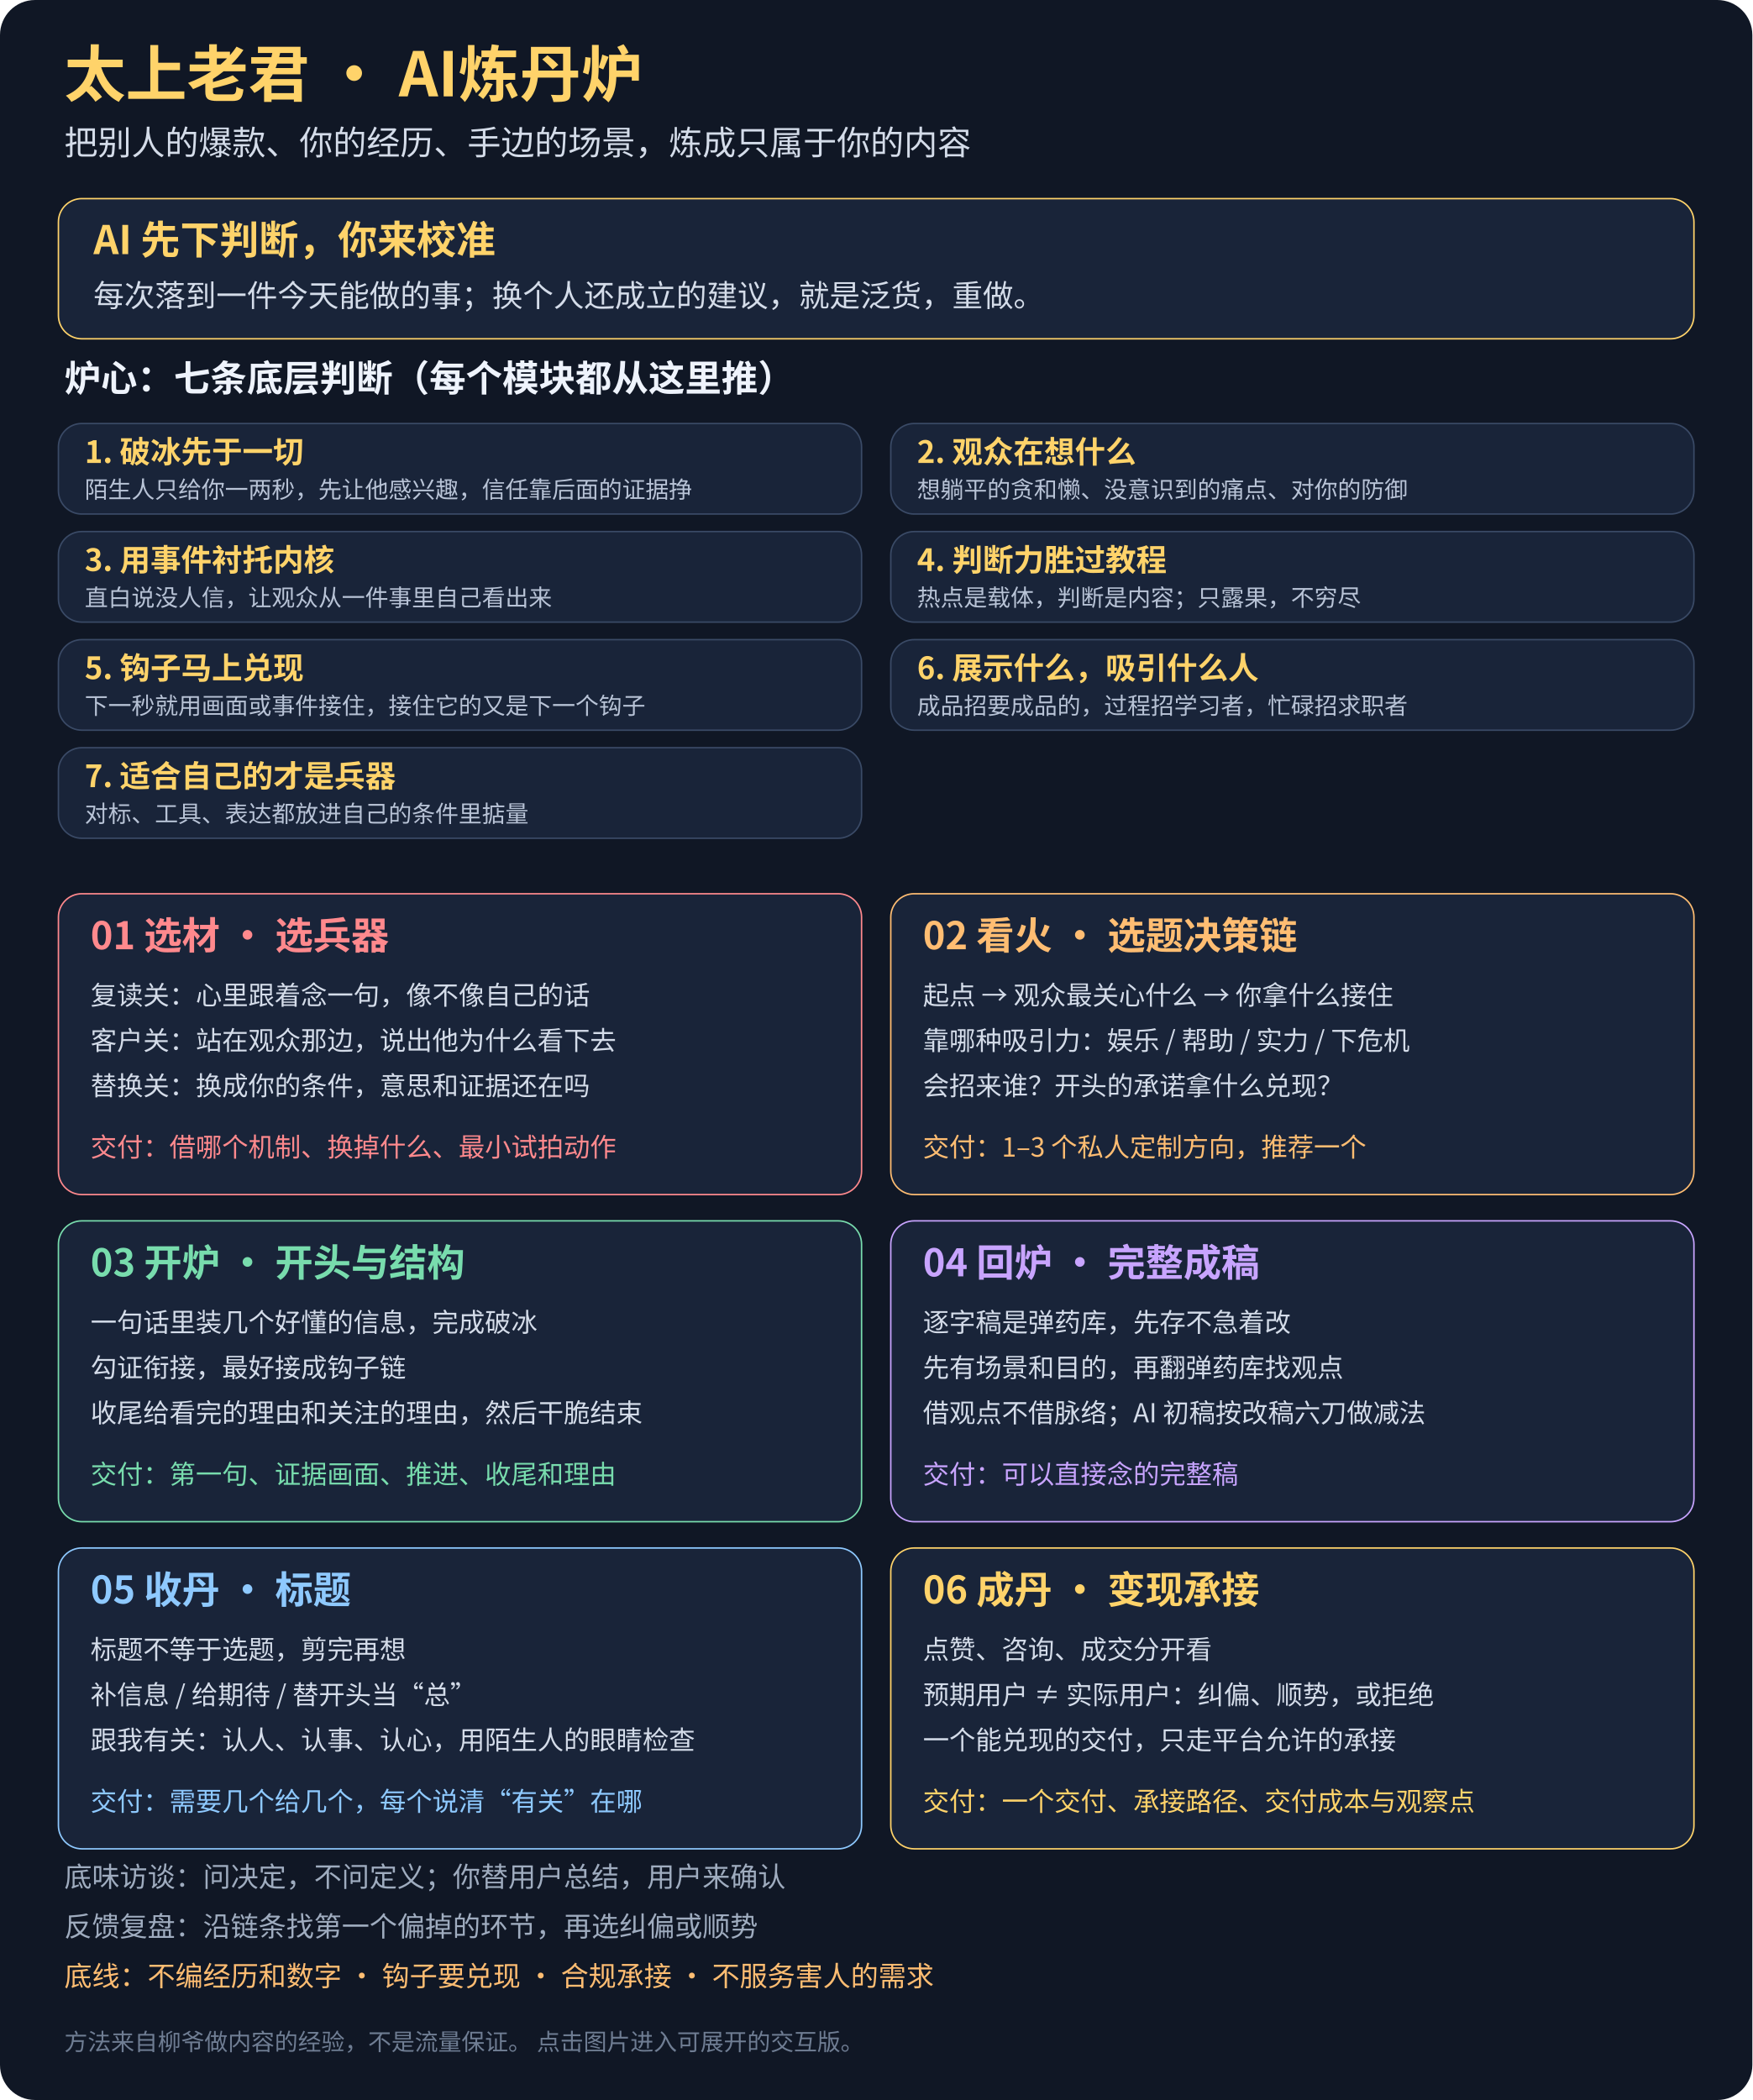
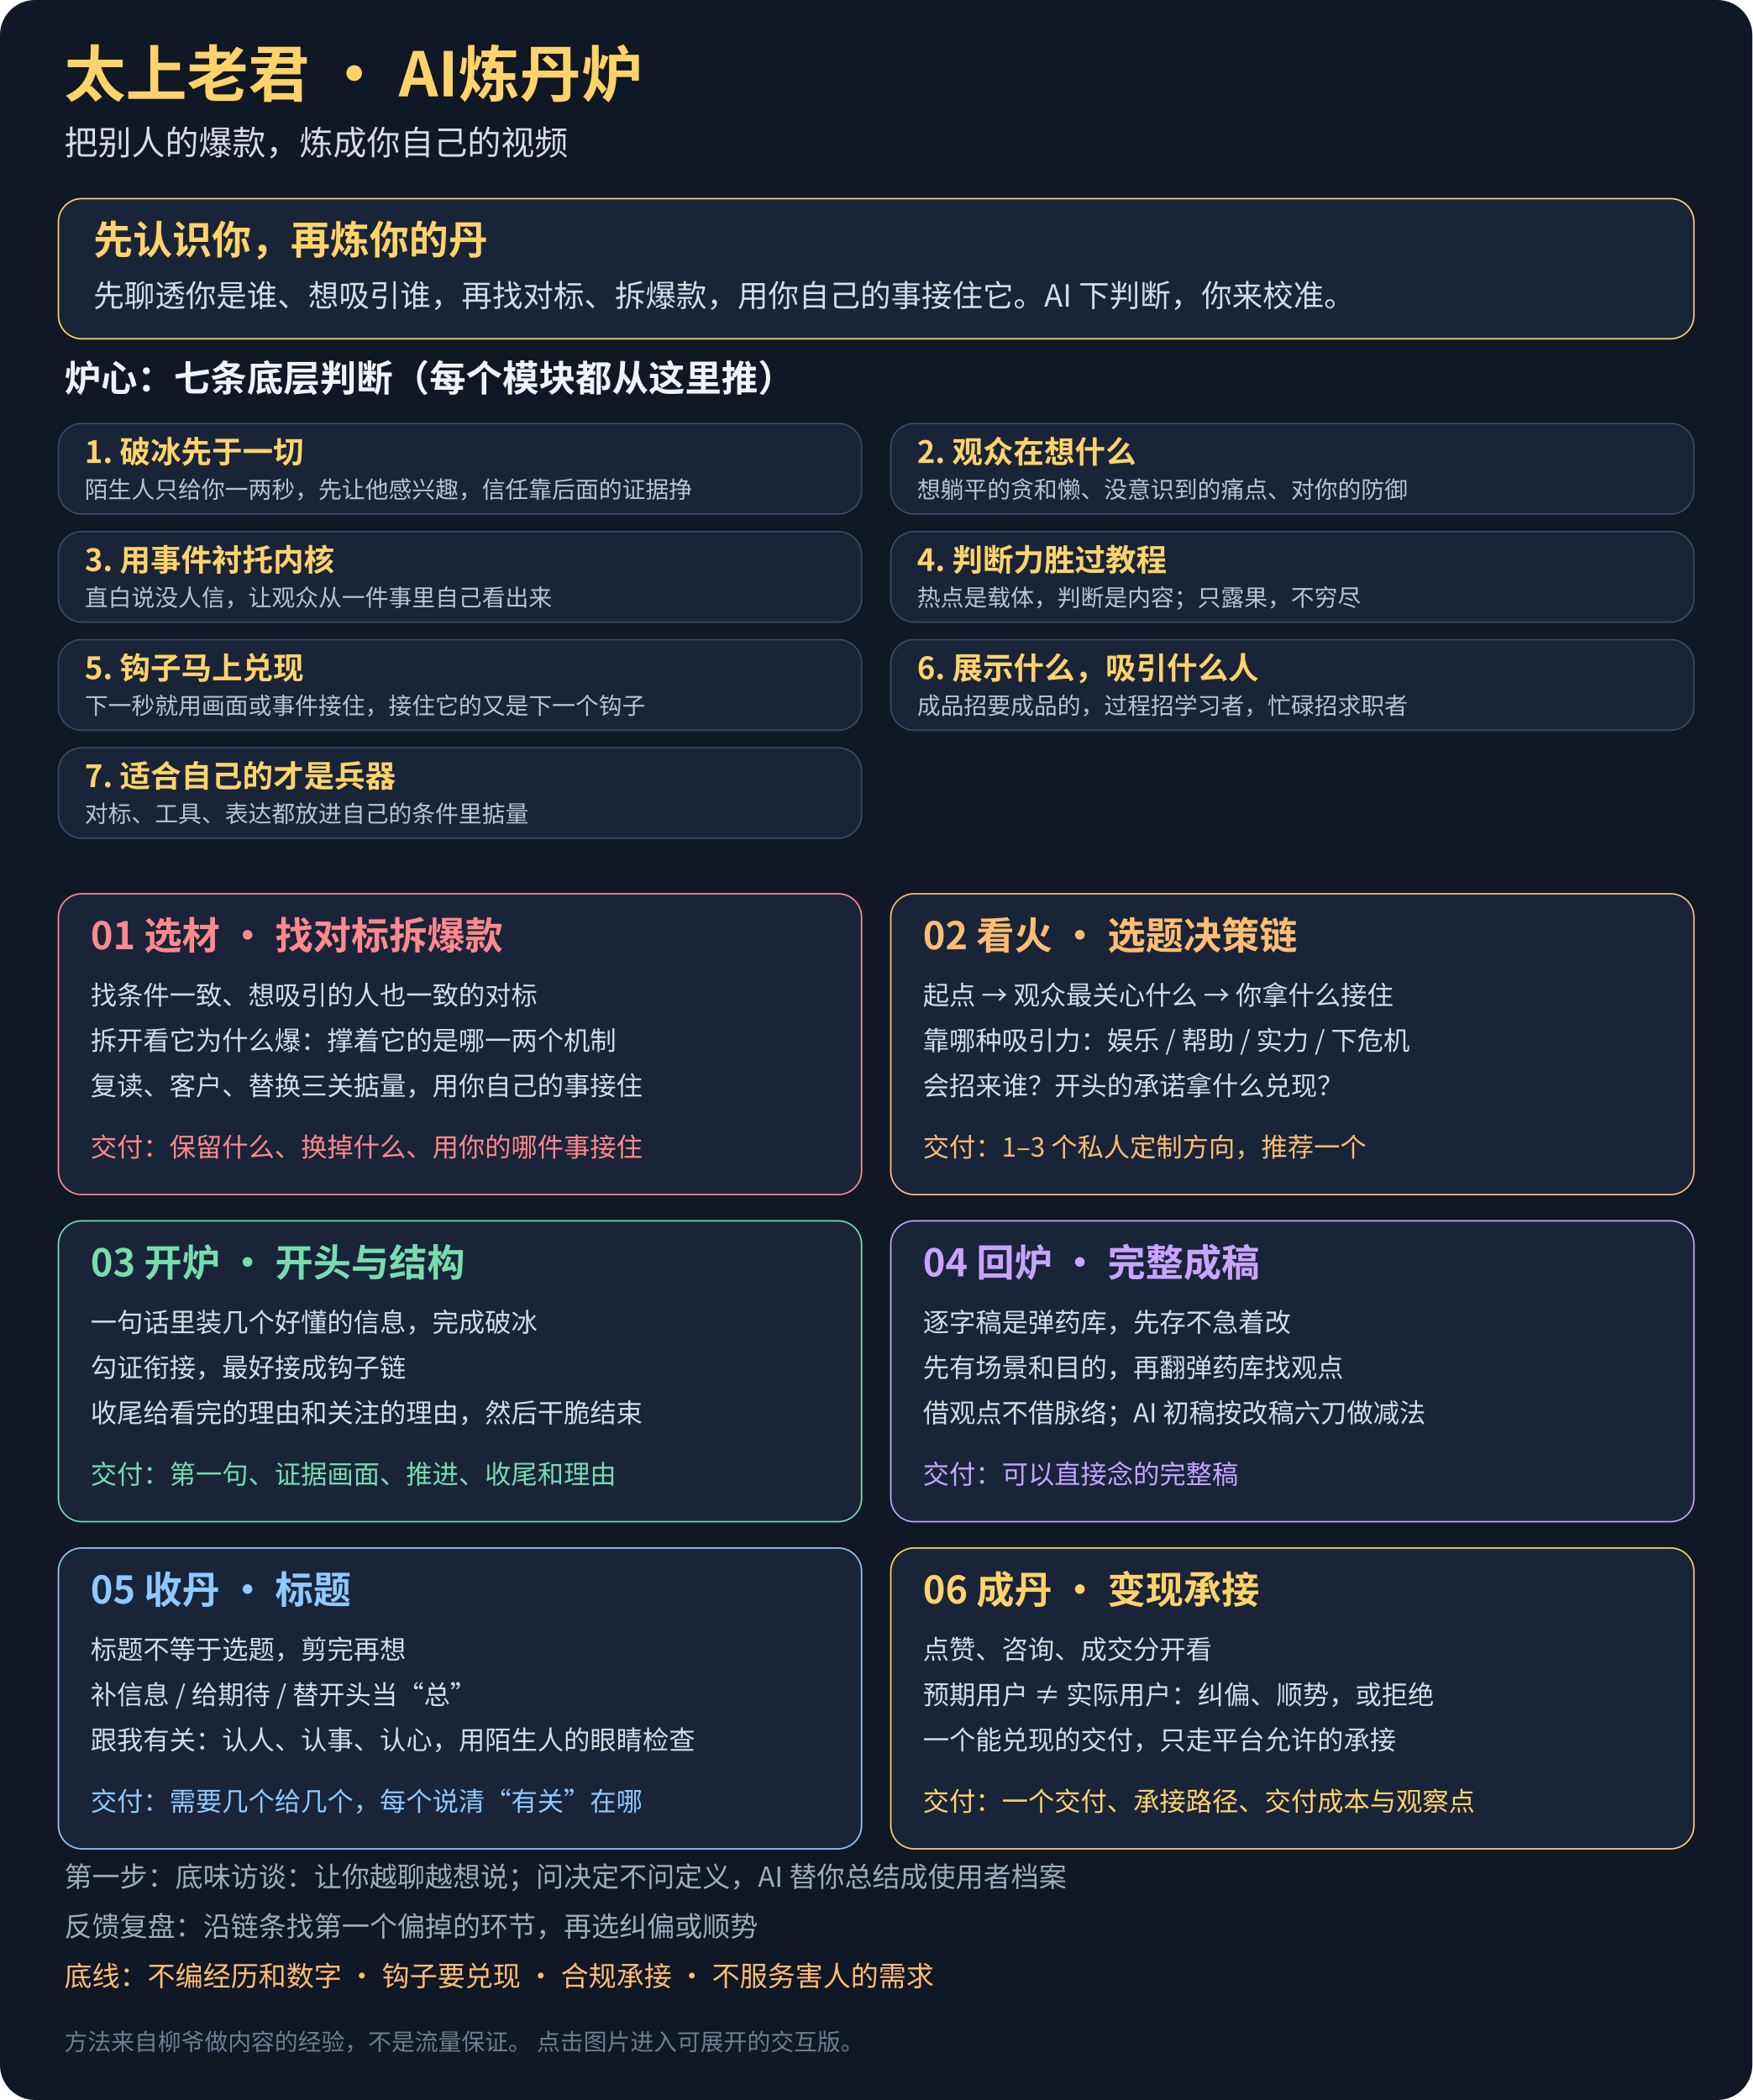
<svg xmlns="http://www.w3.org/2000/svg" width="1200" height="1438" viewBox="0 0 1200 1438" role="img" aria-labelledby="title desc">
  <rect width="1200" height="1438" rx="24" fill="#101725" />
  <g font-family="-apple-system,BlinkMacSystemFont,'Segoe UI','Noto Sans CJK SC','Microsoft YaHei',sans-serif">
    <text x="44" y="66" font-size="42" fill="#ffd36a" font-weight="700">太上老君 · AI炼丹炉</text>
-     <text x="44" y="106" font-size="23" fill="#d4dce9" font-weight="400">把别人的爆款、你的经历、手边的场景，炼成只属于你的内容</text>
+     <text x="44" y="106" font-size="23" fill="#d4dce9" font-weight="400">把别人的爆款，炼成你自己的视频</text>
    <rect x="40" y="136" width="1120" height="96" rx="16" fill="#192439" stroke="#ffd36a" />
-     <text x="64" y="174" font-size="27" fill="#ffd36a" font-weight="700">AI 先下判断，你来校准</text>
-     <text x="64" y="210" font-size="21" fill="#d4dce9" font-weight="400">每次落到一件今天能做的事；换个人还成立的建议，就是泛货，重做。</text>
+     <text x="64" y="174" font-size="27" fill="#ffd36a" font-weight="700">先认识你，再炼你的丹</text>
+     <text x="64" y="210" font-size="21" fill="#d4dce9" font-weight="400">先聊透你是谁、想吸引谁，再找对标、拆爆款，用你自己的事接住它。AI 下判断，你来校准。</text>
    <text x="44" y="268" font-size="25" fill="#eef3fc" font-weight="600">炉心：七条底层判断（每个模块都从这里推）</text>
    <rect x="40" y="290" width="550" height="62" rx="16" fill="#192439" stroke="#3a4a66" />
    <text x="58" y="317" font-size="21" fill="#ffd36a" font-weight="650">1. 破冰先于一切</text>
    <text x="58" y="341" font-size="16" fill="#b8c3d6" font-weight="400">陌生人只给你一两秒，先让他感兴趣，信任靠后面的证据挣</text>
    <rect x="610" y="290" width="550" height="62" rx="16" fill="#192439" stroke="#3a4a66" />
    <text x="628" y="317" font-size="21" fill="#ffd36a" font-weight="650">2. 观众在想什么</text>
    <text x="628" y="341" font-size="16" fill="#b8c3d6" font-weight="400">想躺平的贪和懒、没意识到的痛点、对你的防御</text>
    <rect x="40" y="364" width="550" height="62" rx="16" fill="#192439" stroke="#3a4a66" />
    <text x="58" y="391" font-size="21" fill="#ffd36a" font-weight="650">3. 用事件衬托内核</text>
    <text x="58" y="415" font-size="16" fill="#b8c3d6" font-weight="400">直白说没人信，让观众从一件事里自己看出来</text>
    <rect x="610" y="364" width="550" height="62" rx="16" fill="#192439" stroke="#3a4a66" />
    <text x="628" y="391" font-size="21" fill="#ffd36a" font-weight="650">4. 判断力胜过教程</text>
    <text x="628" y="415" font-size="16" fill="#b8c3d6" font-weight="400">热点是载体，判断是内容；只露果，不穷尽</text>
    <rect x="40" y="438" width="550" height="62" rx="16" fill="#192439" stroke="#3a4a66" />
    <text x="58" y="465" font-size="21" fill="#ffd36a" font-weight="650">5. 钩子马上兑现</text>
    <text x="58" y="489" font-size="16" fill="#b8c3d6" font-weight="400">下一秒就用画面或事件接住，接住它的又是下一个钩子</text>
    <rect x="610" y="438" width="550" height="62" rx="16" fill="#192439" stroke="#3a4a66" />
    <text x="628" y="465" font-size="21" fill="#ffd36a" font-weight="650">6. 展示什么，吸引什么人</text>
    <text x="628" y="489" font-size="16" fill="#b8c3d6" font-weight="400">成品招要成品的，过程招学习者，忙碌招求职者</text>
    <rect x="40" y="512" width="550" height="62" rx="16" fill="#192439" stroke="#3a4a66" />
    <text x="58" y="539" font-size="21" fill="#ffd36a" font-weight="650">7. 适合自己的才是兵器</text>
    <text x="58" y="563" font-size="16" fill="#b8c3d6" font-weight="400">对标、工具、表达都放进自己的条件里掂量</text>
    <rect x="40" y="612" width="550" height="206" rx="16" fill="#192439" stroke="#ff898d" />
-     <text x="62" y="650" font-size="26" fill="#ff898d" font-weight="650">01 选材 · 选兵器</text>
-     <text x="62" y="688" font-size="18" fill="#d4dce9" font-weight="400">复读关：心里跟着念一句，像不像自己的话</text>
-     <text x="62" y="719" font-size="18" fill="#d4dce9" font-weight="400">客户关：站在观众那边，说出他为什么看下去</text>
-     <text x="62" y="750" font-size="18" fill="#d4dce9" font-weight="400">替换关：换成你的条件，意思和证据还在吗</text>
-     <text x="62" y="792" font-size="18" fill="#ff898d" font-weight="400">交付：借哪个机制、换掉什么、最小试拍动作</text>
+     <text x="62" y="650" font-size="26" fill="#ff898d" font-weight="650">01 选材 · 找对标拆爆款</text>
+     <text x="62" y="688" font-size="18" fill="#d4dce9" font-weight="400">找条件一致、想吸引的人也一致的对标</text>
+     <text x="62" y="719" font-size="18" fill="#d4dce9" font-weight="400">拆开看它为什么爆：撑着它的是哪一两个机制</text>
+     <text x="62" y="750" font-size="18" fill="#d4dce9" font-weight="400">复读、客户、替换三关掂量，用你自己的事接住</text>
+     <text x="62" y="792" font-size="18" fill="#ff898d" font-weight="400">交付：保留什么、换掉什么、用你的哪件事接住</text>
    <rect x="610" y="612" width="550" height="206" rx="16" fill="#192439" stroke="#ffbd72" />
    <text x="632" y="650" font-size="26" fill="#ffbd72" font-weight="650">02 看火 · 选题决策链</text>
    <text x="632" y="688" font-size="18" fill="#d4dce9" font-weight="400">起点 → 观众最关心什么 → 你拿什么接住</text>
    <text x="632" y="719" font-size="18" fill="#d4dce9" font-weight="400">靠哪种吸引力：娱乐 / 帮助 / 实力 / 下危机</text>
    <text x="632" y="750" font-size="18" fill="#d4dce9" font-weight="400">会招来谁？开头的承诺拿什么兑现？</text>
    <text x="632" y="792" font-size="18" fill="#ffbd72" font-weight="400">交付：1–3 个私人定制方向，推荐一个</text>
    <rect x="40" y="836" width="550" height="206" rx="16" fill="#192439" stroke="#78dcad" />
    <text x="62" y="874" font-size="26" fill="#78dcad" font-weight="650">03 开炉 · 开头与结构</text>
    <text x="62" y="912" font-size="18" fill="#d4dce9" font-weight="400">一句话里装几个好懂的信息，完成破冰</text>
    <text x="62" y="943" font-size="18" fill="#d4dce9" font-weight="400">勾证衔接，最好接成钩子链</text>
    <text x="62" y="974" font-size="18" fill="#d4dce9" font-weight="400">收尾给看完的理由和关注的理由，然后干脆结束</text>
    <text x="62" y="1016" font-size="18" fill="#78dcad" font-weight="400">交付：第一句、证据画面、推进、收尾和理由</text>
    <rect x="610" y="836" width="550" height="206" rx="16" fill="#192439" stroke="#c8a4ff" />
    <text x="632" y="874" font-size="26" fill="#c8a4ff" font-weight="650">04 回炉 · 完整成稿</text>
    <text x="632" y="912" font-size="18" fill="#d4dce9" font-weight="400">逐字稿是弹药库，先存不急着改</text>
    <text x="632" y="943" font-size="18" fill="#d4dce9" font-weight="400">先有场景和目的，再翻弹药库找观点</text>
    <text x="632" y="974" font-size="18" fill="#d4dce9" font-weight="400">借观点不借脉络；AI 初稿按改稿六刀做减法</text>
    <text x="632" y="1016" font-size="18" fill="#c8a4ff" font-weight="400">交付：可以直接念的完整稿</text>
    <rect x="40" y="1060" width="550" height="206" rx="16" fill="#192439" stroke="#8ec9ff" />
    <text x="62" y="1098" font-size="26" fill="#8ec9ff" font-weight="650">05 收丹 · 标题</text>
    <text x="62" y="1136" font-size="18" fill="#d4dce9" font-weight="400">标题不等于选题，剪完再想</text>
    <text x="62" y="1167" font-size="18" fill="#d4dce9" font-weight="400">补信息 / 给期待 / 替开头当“总”</text>
    <text x="62" y="1198" font-size="18" fill="#d4dce9" font-weight="400">跟我有关：认人、认事、认心，用陌生人的眼睛检查</text>
    <text x="62" y="1240" font-size="18" fill="#8ec9ff" font-weight="400">交付：需要几个给几个，每个说清“有关”在哪</text>
    <rect x="610" y="1060" width="550" height="206" rx="16" fill="#192439" stroke="#ffd36a" />
    <text x="632" y="1098" font-size="26" fill="#ffd36a" font-weight="650">06 成丹 · 变现承接</text>
    <text x="632" y="1136" font-size="18" fill="#d4dce9" font-weight="400">点赞、咨询、成交分开看</text>
    <text x="632" y="1167" font-size="18" fill="#d4dce9" font-weight="400">预期用户 ≠ 实际用户：纠偏、顺势，或拒绝</text>
    <text x="632" y="1198" font-size="18" fill="#d4dce9" font-weight="400">一个能兑现的交付，只走平台允许的承接</text>
    <text x="632" y="1240" font-size="18" fill="#ffd36a" font-weight="400">交付：一个交付、承接路径、交付成本与观察点</text>
-     <text x="44" y="1292" font-size="19" fill="#9facbf" font-weight="400">底味访谈：问决定，不问定义；你替用户总结，用户来确认</text>
+     <text x="44" y="1292" font-size="19" fill="#9facbf" font-weight="400">第一步：底味访谈：让你越聊越想说；问决定不问定义，AI 替你总结成使用者档案</text>
    <text x="44" y="1326" font-size="19" fill="#9facbf" font-weight="400">反馈复盘：沿链条找第一个偏掉的环节，再选纠偏或顺势</text>
    <text x="44" y="1360" font-size="19" fill="#ffbd72" font-weight="400">底线：不编经历和数字 · 钩子要兑现 · 合规承接 · 不服务害人的需求</text>
    <text x="44" y="1404" font-size="16" fill="#6f7d93" font-weight="400">方法来自柳爷做内容的经验，不是流量保证。 点击图片进入可展开的交互版。</text>
  </g>
</svg>
